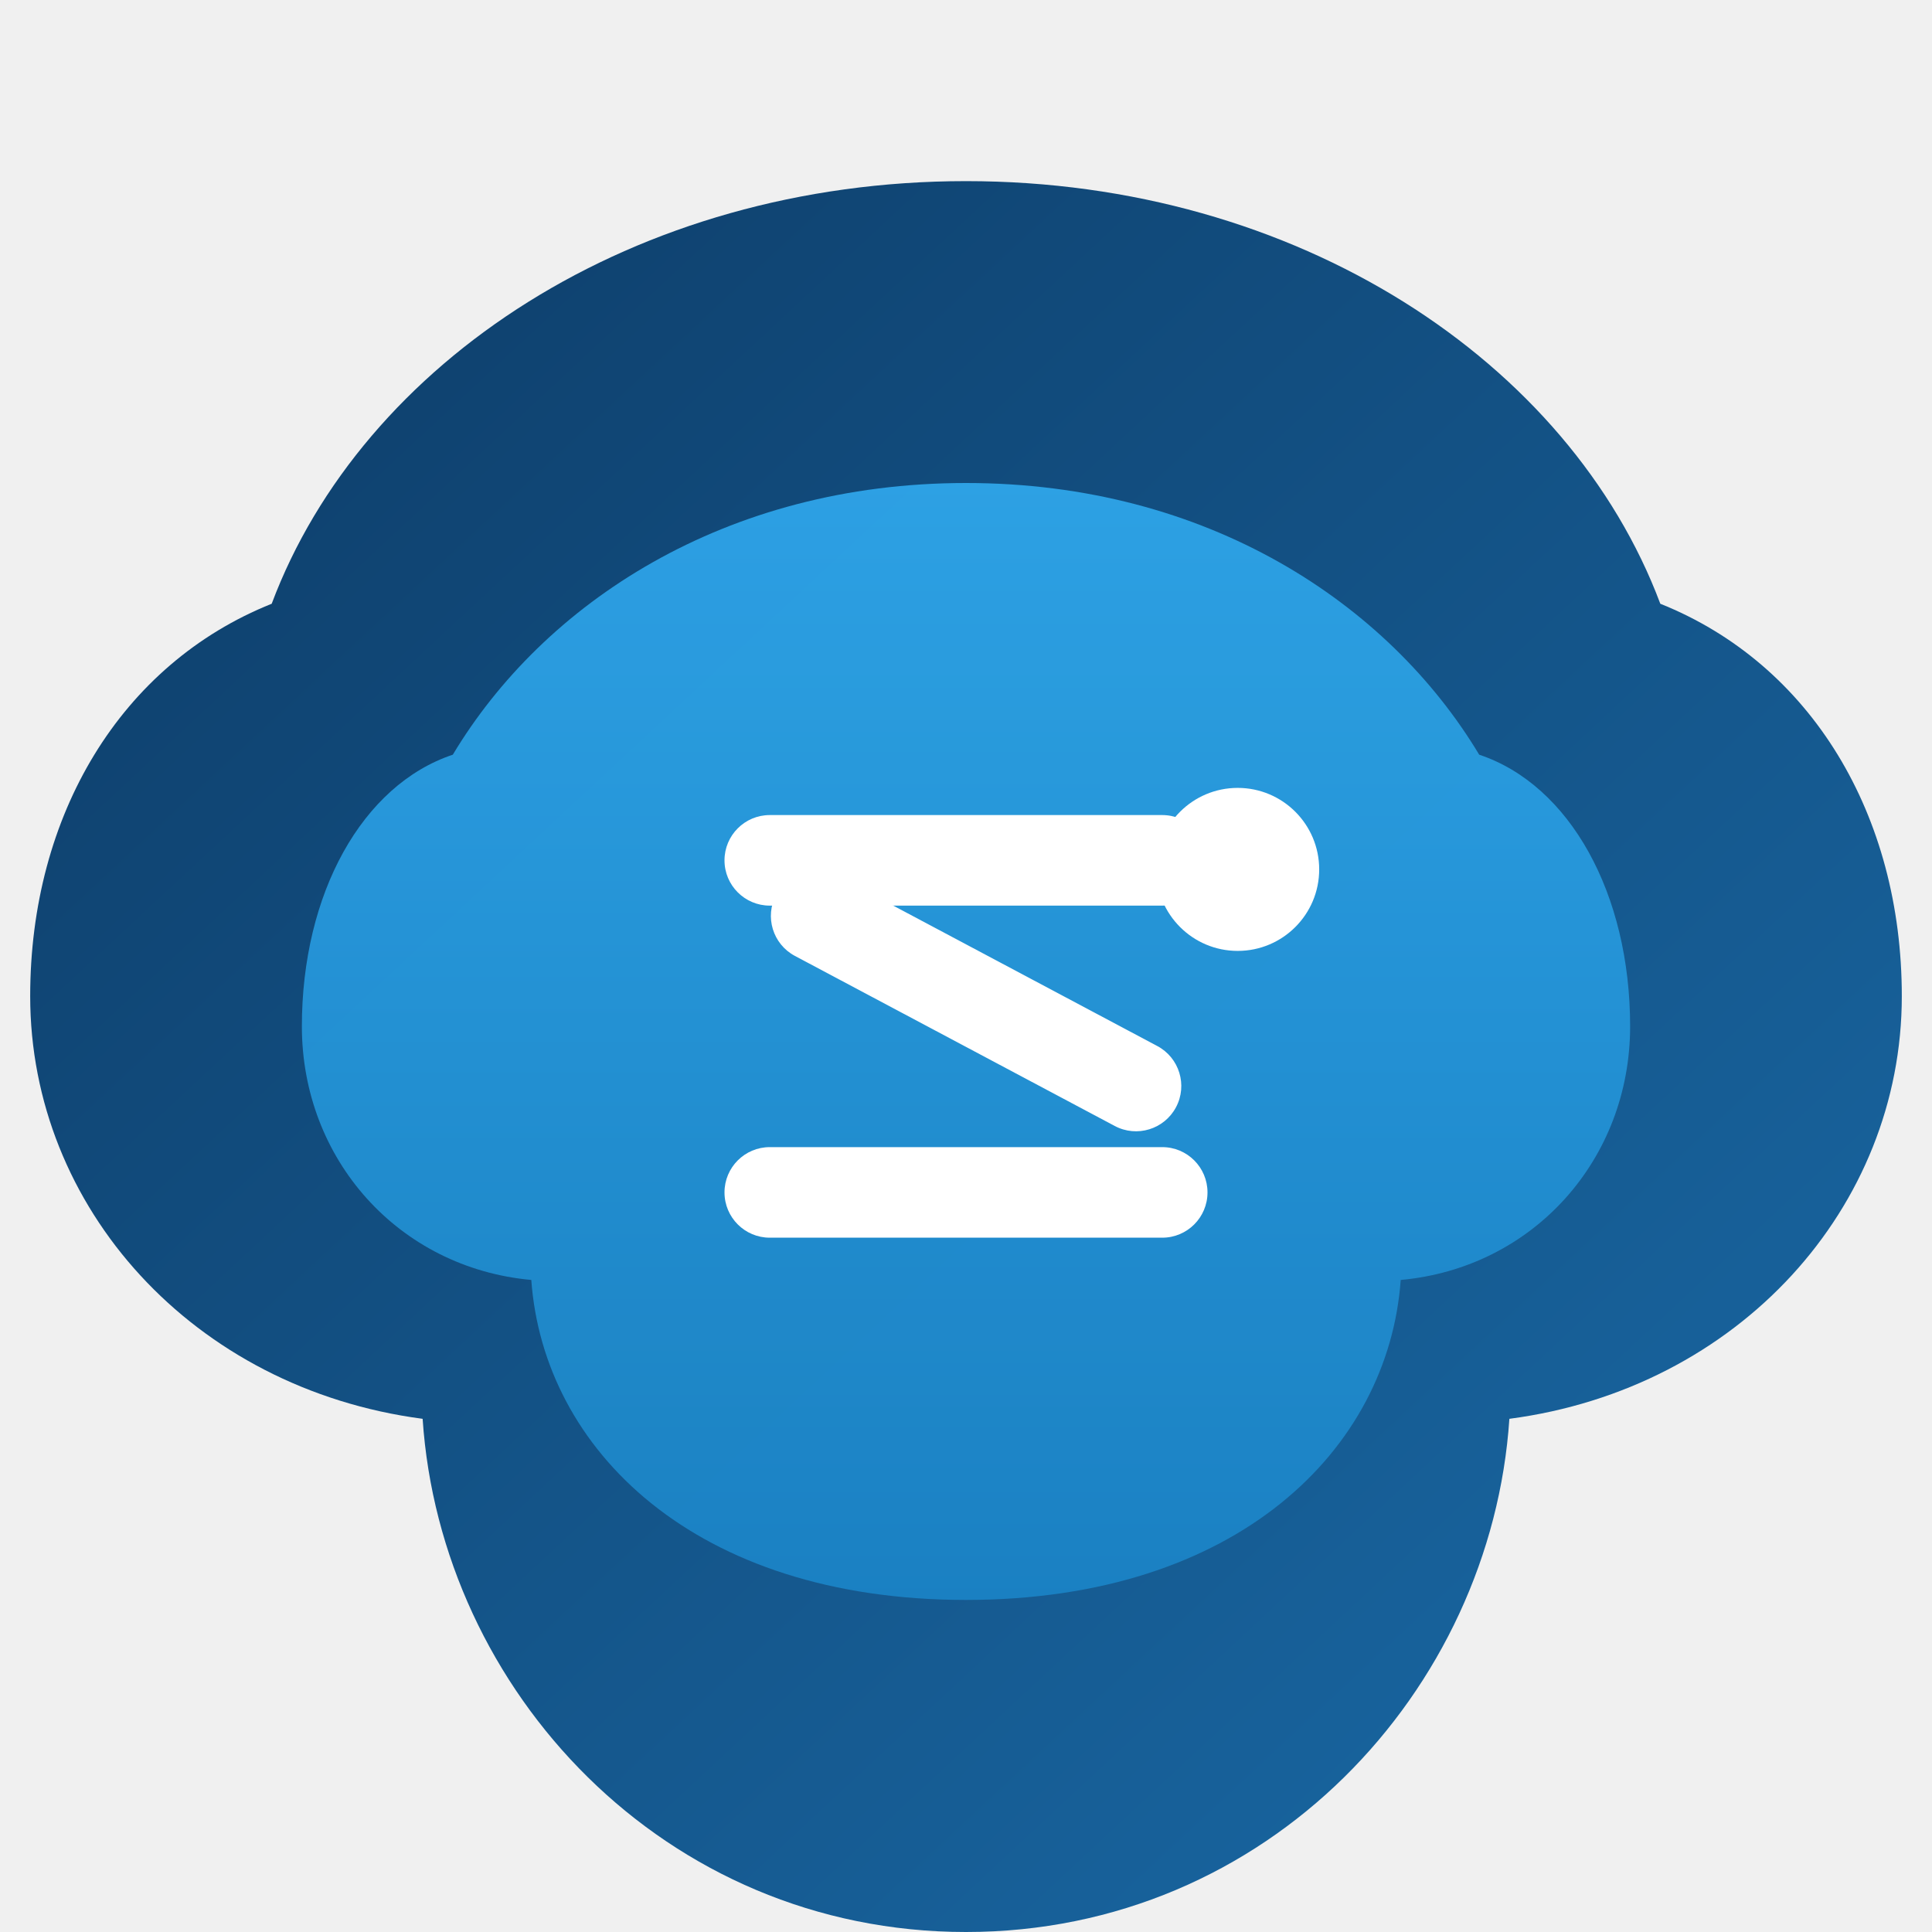
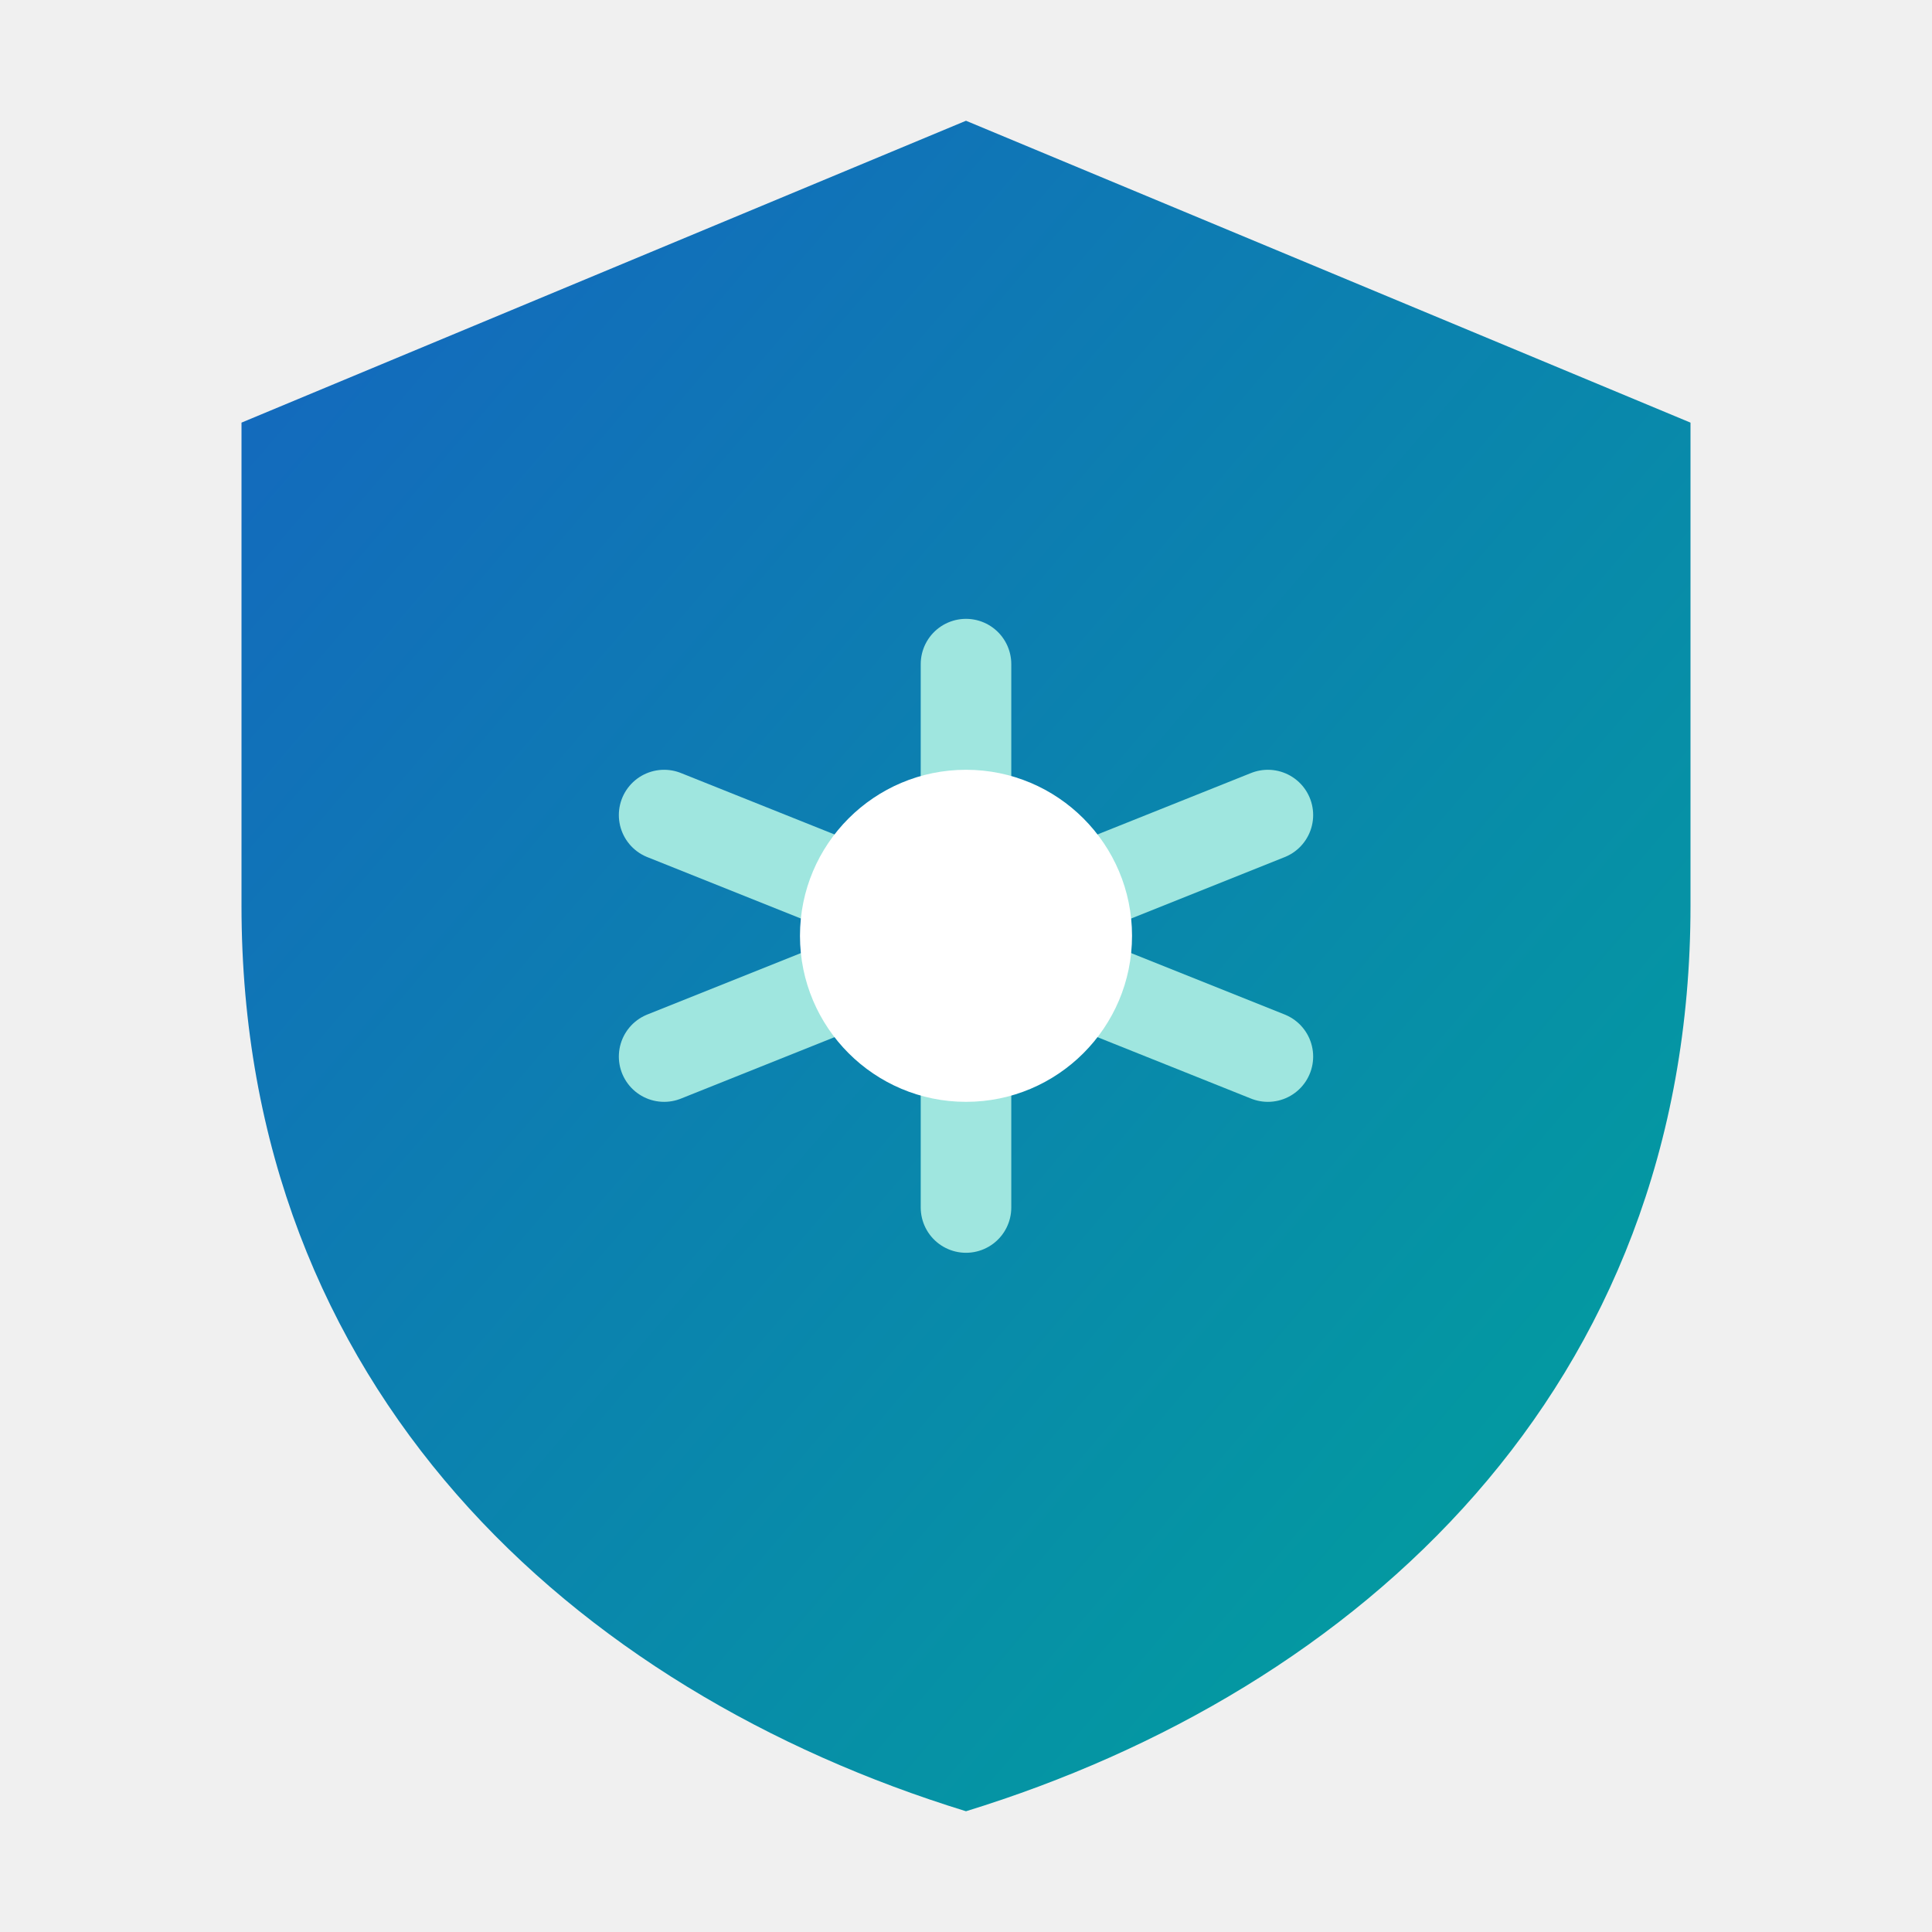
- <svg xmlns="http://www.w3.org/2000/svg" viewBox="0 0 32 32" width="32" height="32">
+ <svg xmlns="http://www.w3.org/2000/svg" viewBox="0 0 64 64" width="64" height="64">
  <defs>
-     <linearGradient id="fg" x1="0" y1="0" x2="1" y2="1">
-       <stop offset="0%" stop-color="#0D3B66" />
-       <stop offset="100%" stop-color="#1A6BA8" />
-     </linearGradient>
-     <linearGradient id="fg-l" x1="0" y1="0" x2="0" y2="1">
-       <stop offset="0%" stop-color="#2EA5E9" />
-       <stop offset="100%" stop-color="#1A82C4" />
+     <linearGradient id="g" x1="0" y1="0" x2="1" y2="1">
+       <stop offset="0" stop-color="#1565C0" />
+       <stop offset="1" stop-color="#00A39B" />
    </linearGradient>
  </defs>
-   <path d="M16 3C10.5 3 6 6 4.5 10C2 11 .5 13.5.5 16.5.5 20 3.2 23 7 23.5 7.3 28 11 32 16 32 21 32 24.7 28 25 23.5 28.8 23 31.5 20 31.5 16.5 31.5 13.5 30 11 27.5 10 26 6 21.5 3 16 3Z" fill="url(#fg)" />
-   <path d="M16 8C12 8 9 10 7.5 12.5 6 13 5 14.8 5 17c0 2.2 1.6 4 3.8 4.2C9 24 11.5 26.5 16 26.5c4.5 0 7-2.5 7.2-5.3C25.4 21 27 19.2 27 17c0-2.2-1-4-2.5-4.5C23 10 20 8 16 8Z" fill="url(#fg-l)" opacity=".95" />
-   <g transform="translate(16,17)">
-     <rect x="-4" y="-3.5" width="8" height="1.5" rx=".75" fill="#fff" />
-     <rect x="-3.8" y="-1.2" width="7.5" height="1.5" rx=".75" fill="#fff" transform="rotate(28)" />
-     <rect x="-4" y="2" width="8" height="1.5" rx=".75" fill="#fff" />
-     <circle cx="4.5" cy="-2.6" r="1.35" fill="#fff" />
+   <path d="M32 4 L56 14 V30 C56 46 45 56 32 60 C19 56 8 46 8 30 V14 Z" fill="url(#g)" />
+   <g stroke="#9fe6df" stroke-width="3" stroke-linecap="round">
+     <path d="M32 22 V40" />
+     <path d="M22 27 L42 35" />
+     <path d="M42 27 L22 35" />
  </g>
+   <circle cx="32" cy="31" r="5.5" fill="#fff" />
</svg>
